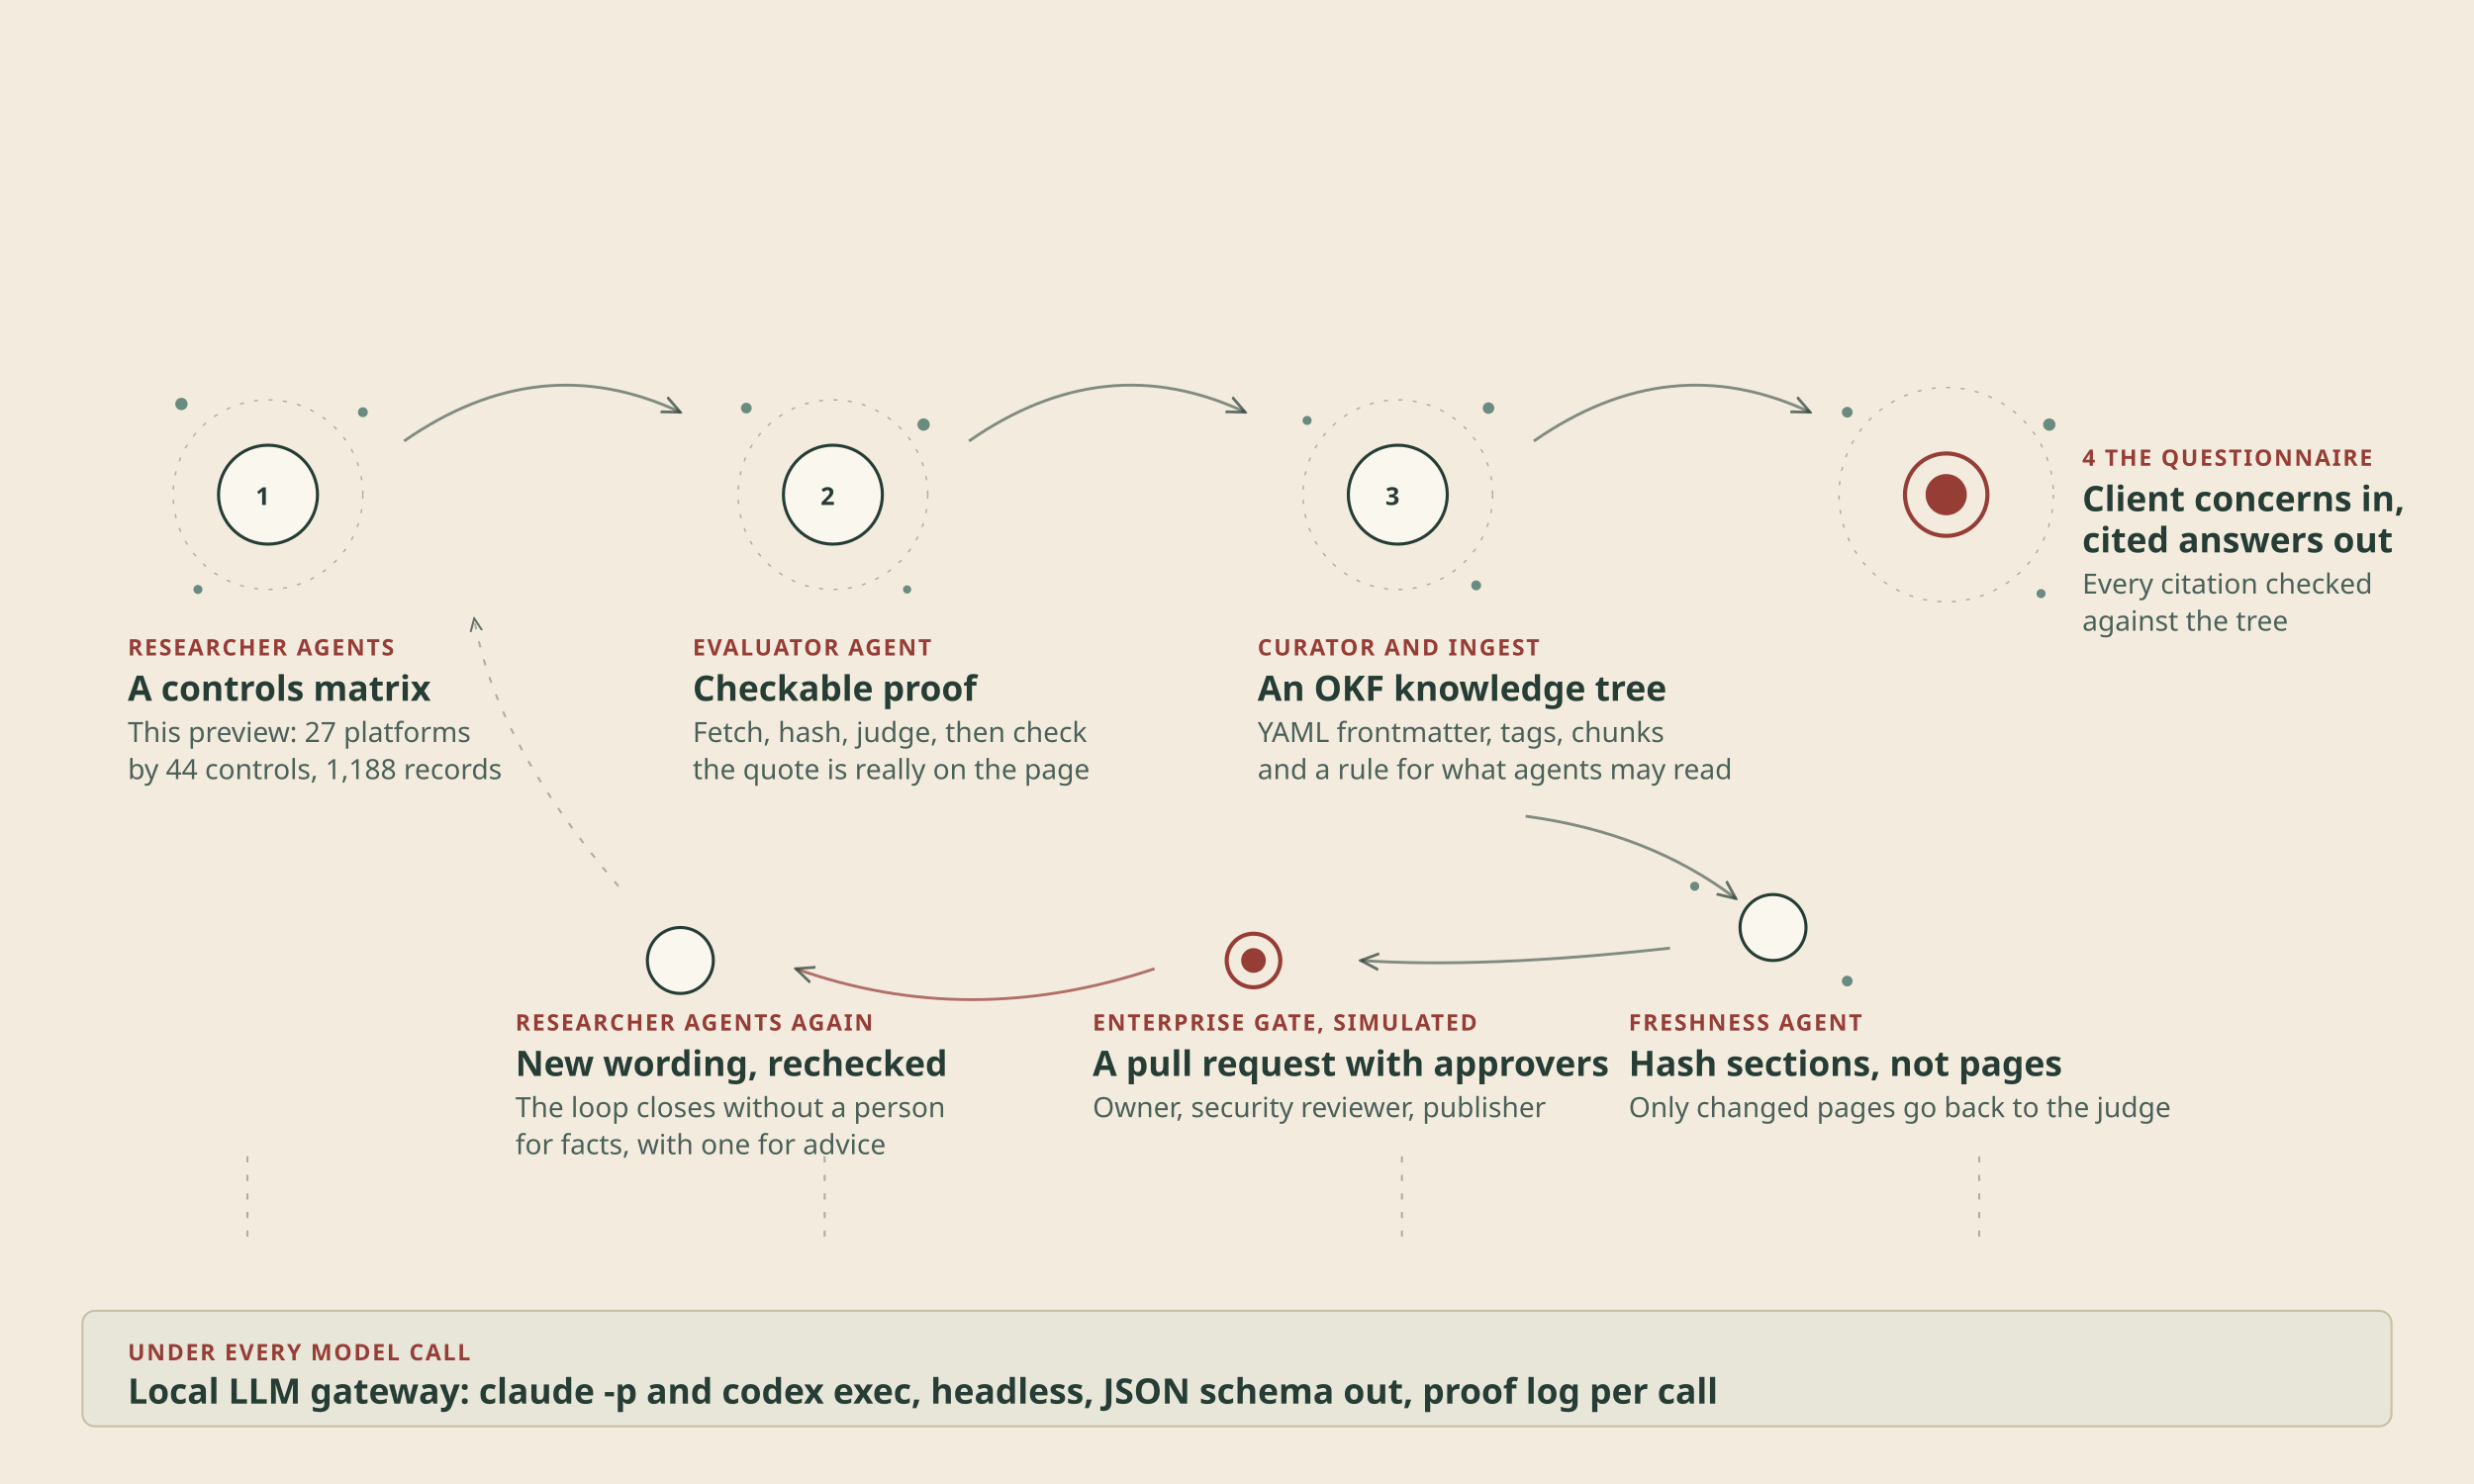
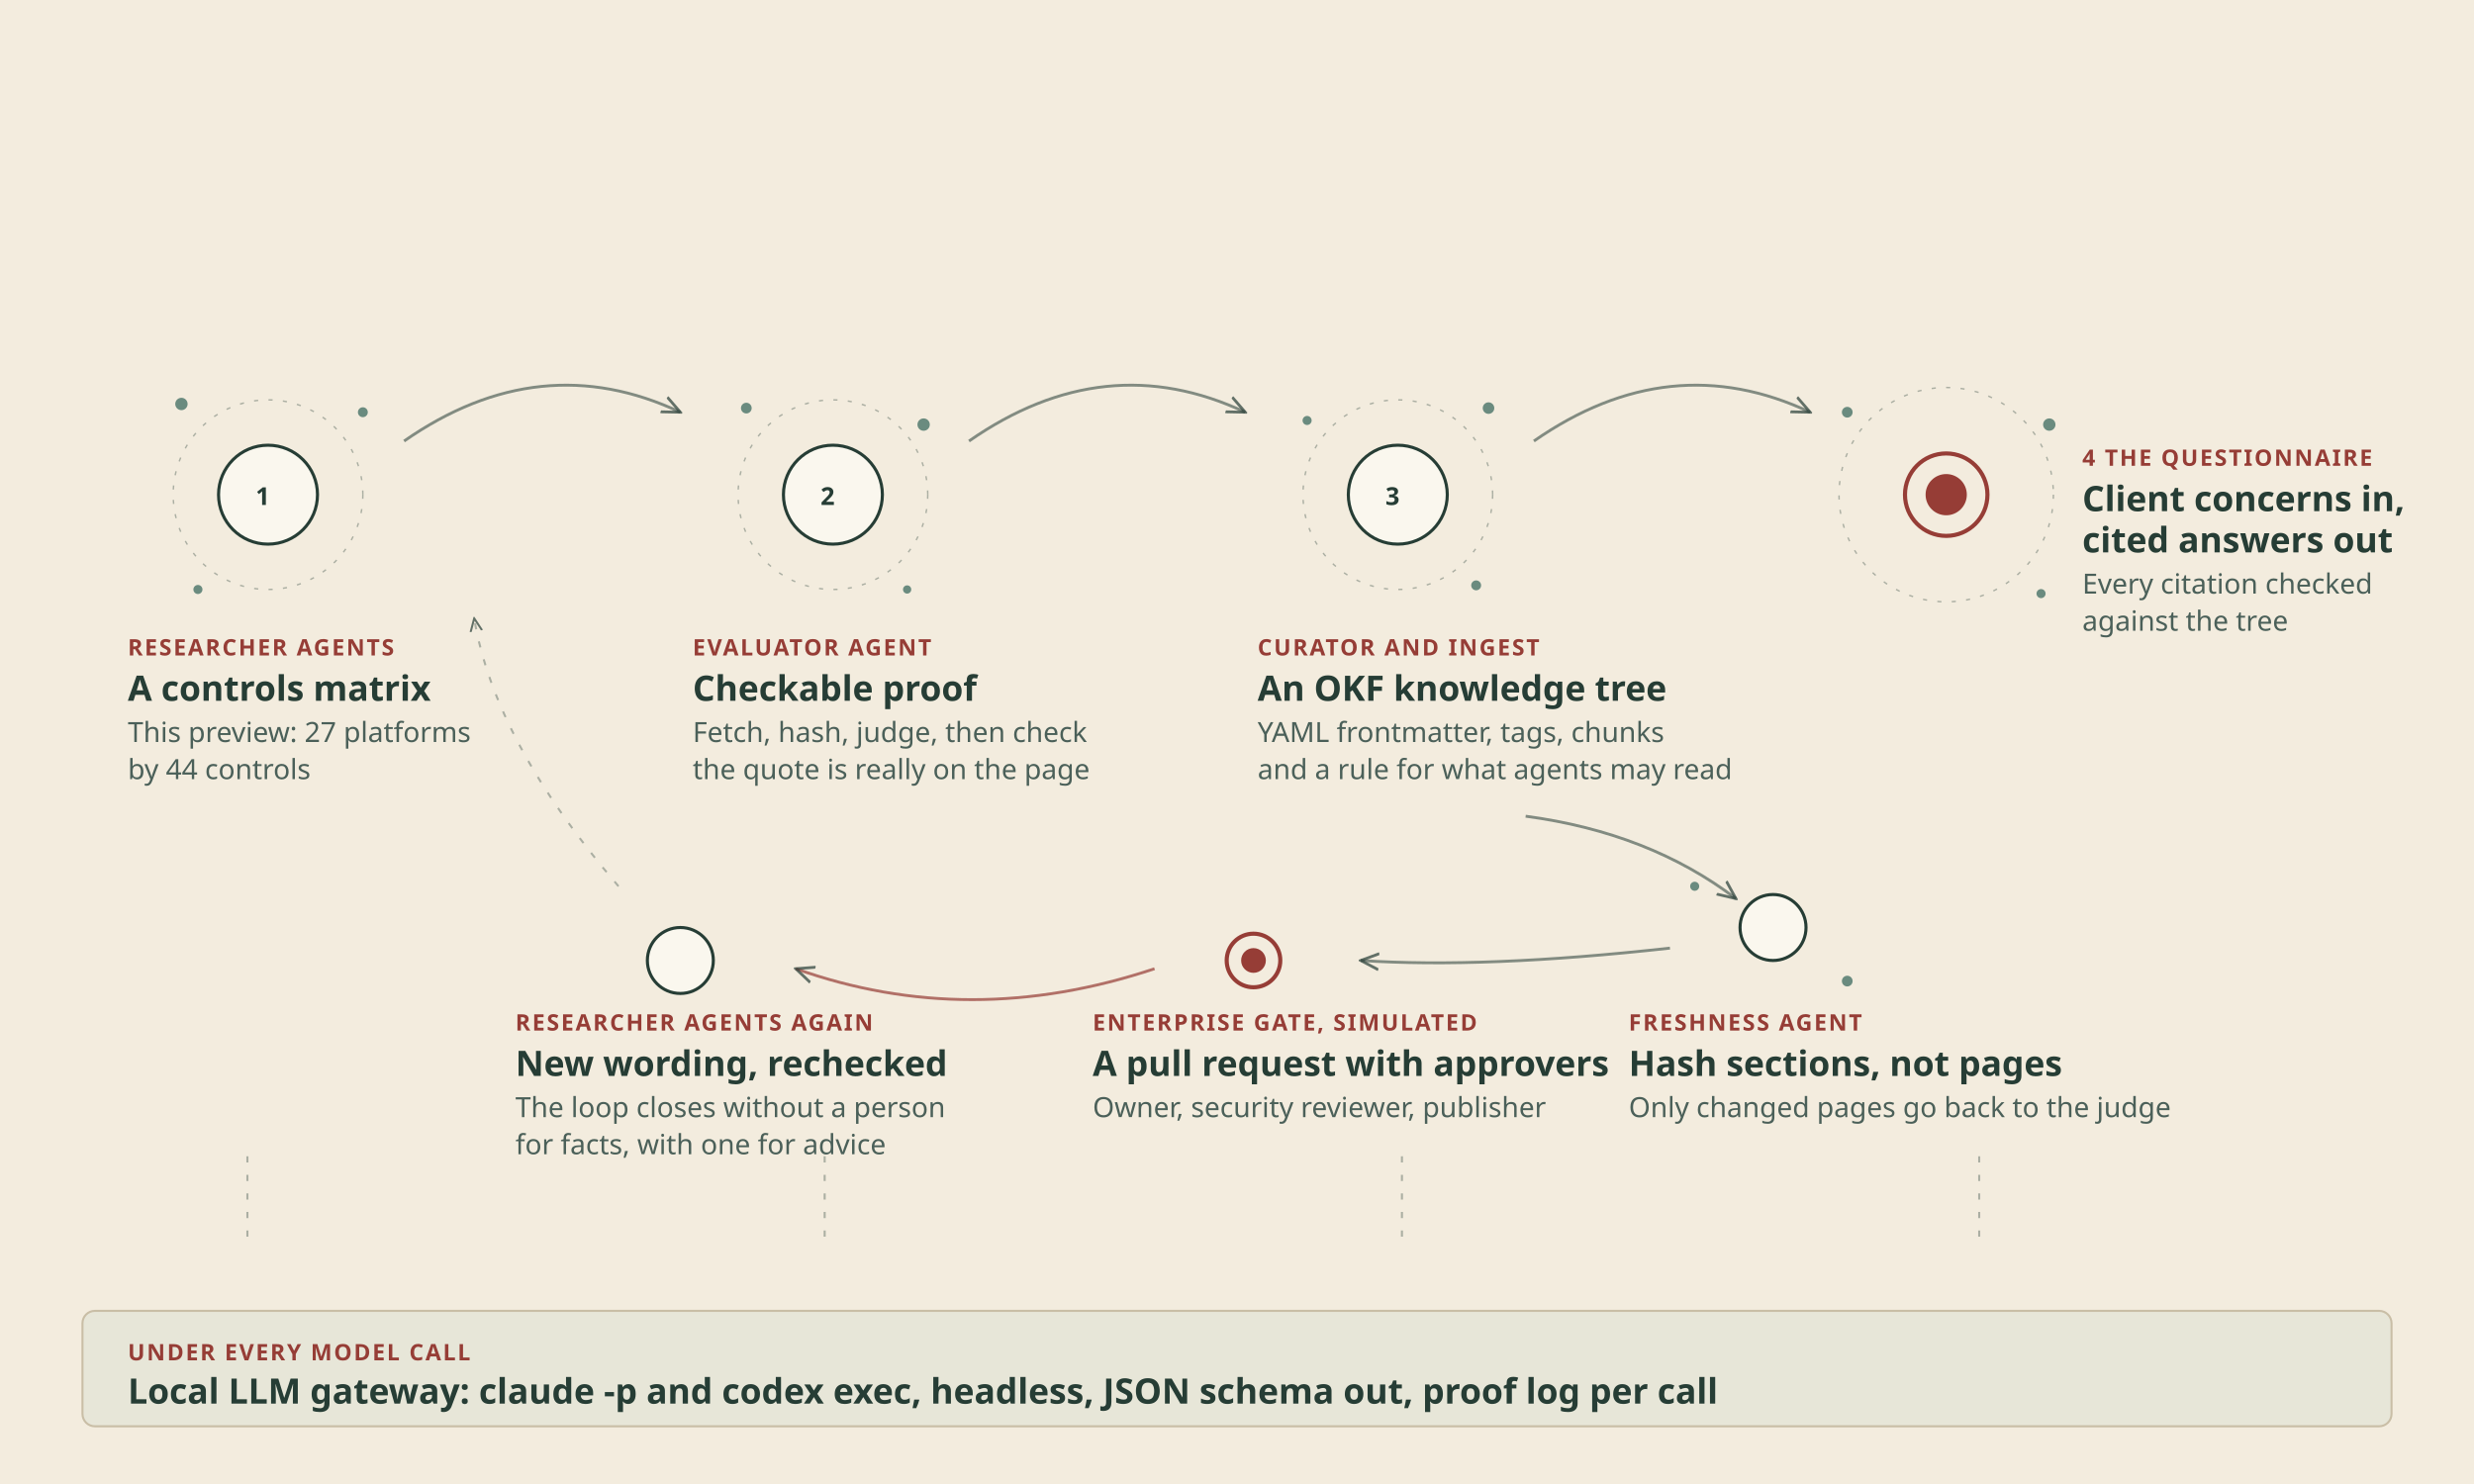
<svg xmlns="http://www.w3.org/2000/svg" viewBox="0 0 1200 720" role="img" aria-labelledby="t d">
  <defs>
    <marker id="arrow" viewBox="0 0 10 10" refX="9" refY="5" markerWidth="7" markerHeight="7" orient="auto-start-reverse">
      <path d="M0 1L9 5L0 9" fill="none" stroke="#263d35" stroke-width="1.4" stroke-opacity=".7" />
    </marker>
    <style>
      .edge { fill:none; stroke:#263d35; stroke-width:1.4; stroke-opacity:.55; }
      .edge-soft { fill:none; stroke:#263d35; stroke-width:1; stroke-opacity:.35; stroke-dasharray:3 6; }
      .edge-red { fill:none; stroke:#963d36; stroke-width:1.4; stroke-opacity:.7; }
      .orbit { fill:none; stroke:#263d35; stroke-width:.7; stroke-opacity:.35; stroke-dasharray:2 5; }
      .hub { fill:#faf7ee; stroke:#263d35; stroke-width:1.5; }
      .ring { fill:none; stroke:#963d36; stroke-width:2; }
      .core { fill:#963d36; }
      .dot { fill:#3d6b5f; fill-opacity:.75; }
      .label { font:600 17px 'Schibsted Grotesk', system-ui, sans-serif; fill:#263d35; }
      .sub { font:400 13.5px 'Schibsted Grotesk', system-ui, sans-serif; fill:#4b6059; }
      .tag { font:600 11px 'Schibsted Grotesk', system-ui, sans-serif; fill:#963d36; letter-spacing:.08em; }
      .num { font:600 12px 'Schibsted Grotesk', system-ui, sans-serif; fill:#faf7ee; }
      .band { fill:#dce2d3; fill-opacity:.55; stroke:#c9bea6; }
    </style>
  </defs>
  <rect width="1200" height="720" fill="#f3ecde" />
  <rect class="band" x="40" y="636" width="1120" height="56" rx="6" />
  <text class="tag" x="62" y="660">UNDER EVERY MODEL CALL</text>
  <text class="label" x="62" y="681">Local LLM gateway: claude -p and codex exec, headless, JSON schema out, proof log per call</text>
  <path class="edge" marker-end="url(#arrow)" d="M196 214Q262 168 330 200" />
  <path class="edge" marker-end="url(#arrow)" d="M470 214Q536 168 604 200" />
  <path class="edge" marker-end="url(#arrow)" d="M744 214Q810 168 878 200" />
  <path class="edge" marker-end="url(#arrow)" d="M740 396Q800 404 842 436" />
  <path class="edge-red" marker-end="url(#arrow)" d="M560 470Q470 500 386 470" />
  <path class="edge" marker-end="url(#arrow)" d="M810 460Q720 470 660 466" />
  <path class="edge-soft" marker-end="url(#arrow)" d="M300 430Q240 360 230 300" />
  <path class="edge-soft" d="M120 600L120 560M400 600L400 560M680 600L680 560M960 600L960 560" />
  <circle class="orbit" cx="130" cy="240" r="46" />
  <circle class="hub" cx="130" cy="240" r="24" />
  <text class="num" x="124" y="245" style="fill:#263d35">1</text>
  <circle class="dot" cx="88" cy="196" r="3" />
  <circle class="dot" cx="176" cy="200" r="2.4" />
  <circle class="dot" cx="96" cy="286" r="2.2" />
  <text class="tag" x="62" y="318">RESEARCHER AGENTS</text>
  <text class="label" x="62" y="340">A controls matrix</text>
  <text class="sub" x="62" y="360">This preview: 27 platforms</text>
-   <text class="sub" x="62" y="378">by 44 controls, 1,188 records</text>
+   <text class="sub" x="62" y="378">by 44 controls</text>
  <circle class="orbit" cx="404" cy="240" r="46" />
  <circle class="hub" cx="404" cy="240" r="24" />
  <text class="num" x="398" y="245" style="fill:#263d35">2</text>
  <circle class="dot" cx="362" cy="198" r="2.6" />
  <circle class="dot" cx="448" cy="206" r="3" />
  <circle class="dot" cx="440" cy="286" r="2" />
  <text class="tag" x="336" y="318">EVALUATOR AGENT</text>
  <text class="label" x="336" y="340">Checkable proof</text>
  <text class="sub" x="336" y="360">Fetch, hash, judge, then check</text>
  <text class="sub" x="336" y="378">the quote is really on the page</text>
  <circle class="orbit" cx="678" cy="240" r="46" />
  <circle class="hub" cx="678" cy="240" r="24" />
  <text class="num" x="672" y="245" style="fill:#263d35">3</text>
  <circle class="dot" cx="634" cy="204" r="2.2" />
  <circle class="dot" cx="722" cy="198" r="2.8" />
  <circle class="dot" cx="716" cy="284" r="2.4" />
  <text class="tag" x="610" y="318">CURATOR AND INGEST</text>
  <text class="label" x="610" y="340">An OKF knowledge tree</text>
  <text class="sub" x="610" y="360">YAML frontmatter, tags, chunks</text>
  <text class="sub" x="610" y="378">and a rule for what agents may read</text>
  <circle class="orbit" cx="944" cy="240" r="52" />
  <circle class="ring" cx="944" cy="240" r="20" />
  <circle class="core" cx="944" cy="240" r="10" />
  <circle class="dot" cx="896" cy="200" r="2.6" />
  <circle class="dot" cx="994" cy="206" r="3" />
  <circle class="dot" cx="990" cy="288" r="2.2" />
  <text class="tag" x="1010" y="226">4 THE QUESTIONNAIRE</text>
  <text class="label" x="1010" y="248">Client concerns in,</text>
  <text class="label" x="1010" y="268">cited answers out</text>
  <text class="sub" x="1010" y="288">Every citation checked</text>
  <text class="sub" x="1010" y="306">against the tree</text>
  <circle class="hub" cx="860" cy="450" r="16" />
  <circle class="dot" cx="822" cy="430" r="2.2" />
  <circle class="dot" cx="896" cy="476" r="2.6" />
  <text class="tag" x="790" y="500">FRESHNESS AGENT</text>
  <text class="label" x="790" y="522">Hash sections, not pages</text>
  <text class="sub" x="790" y="542">Only changed pages go back to the judge</text>
  <circle class="ring" cx="608" cy="466" r="13" />
  <circle class="core" cx="608" cy="466" r="6" />
  <text class="tag" x="530" y="500">ENTERPRISE GATE, SIMULATED</text>
  <text class="label" x="530" y="522">A pull request with approvers</text>
  <text class="sub" x="530" y="542">Owner, security reviewer, publisher</text>
  <circle class="hub" cx="330" cy="466" r="16" />
  <text class="tag" x="250" y="500">RESEARCHER AGENTS AGAIN</text>
  <text class="label" x="250" y="522">New wording, rechecked</text>
  <text class="sub" x="250" y="542">The loop closes without a person</text>
  <text class="sub" x="250" y="560">for facts, with one for advice</text>
</svg>
